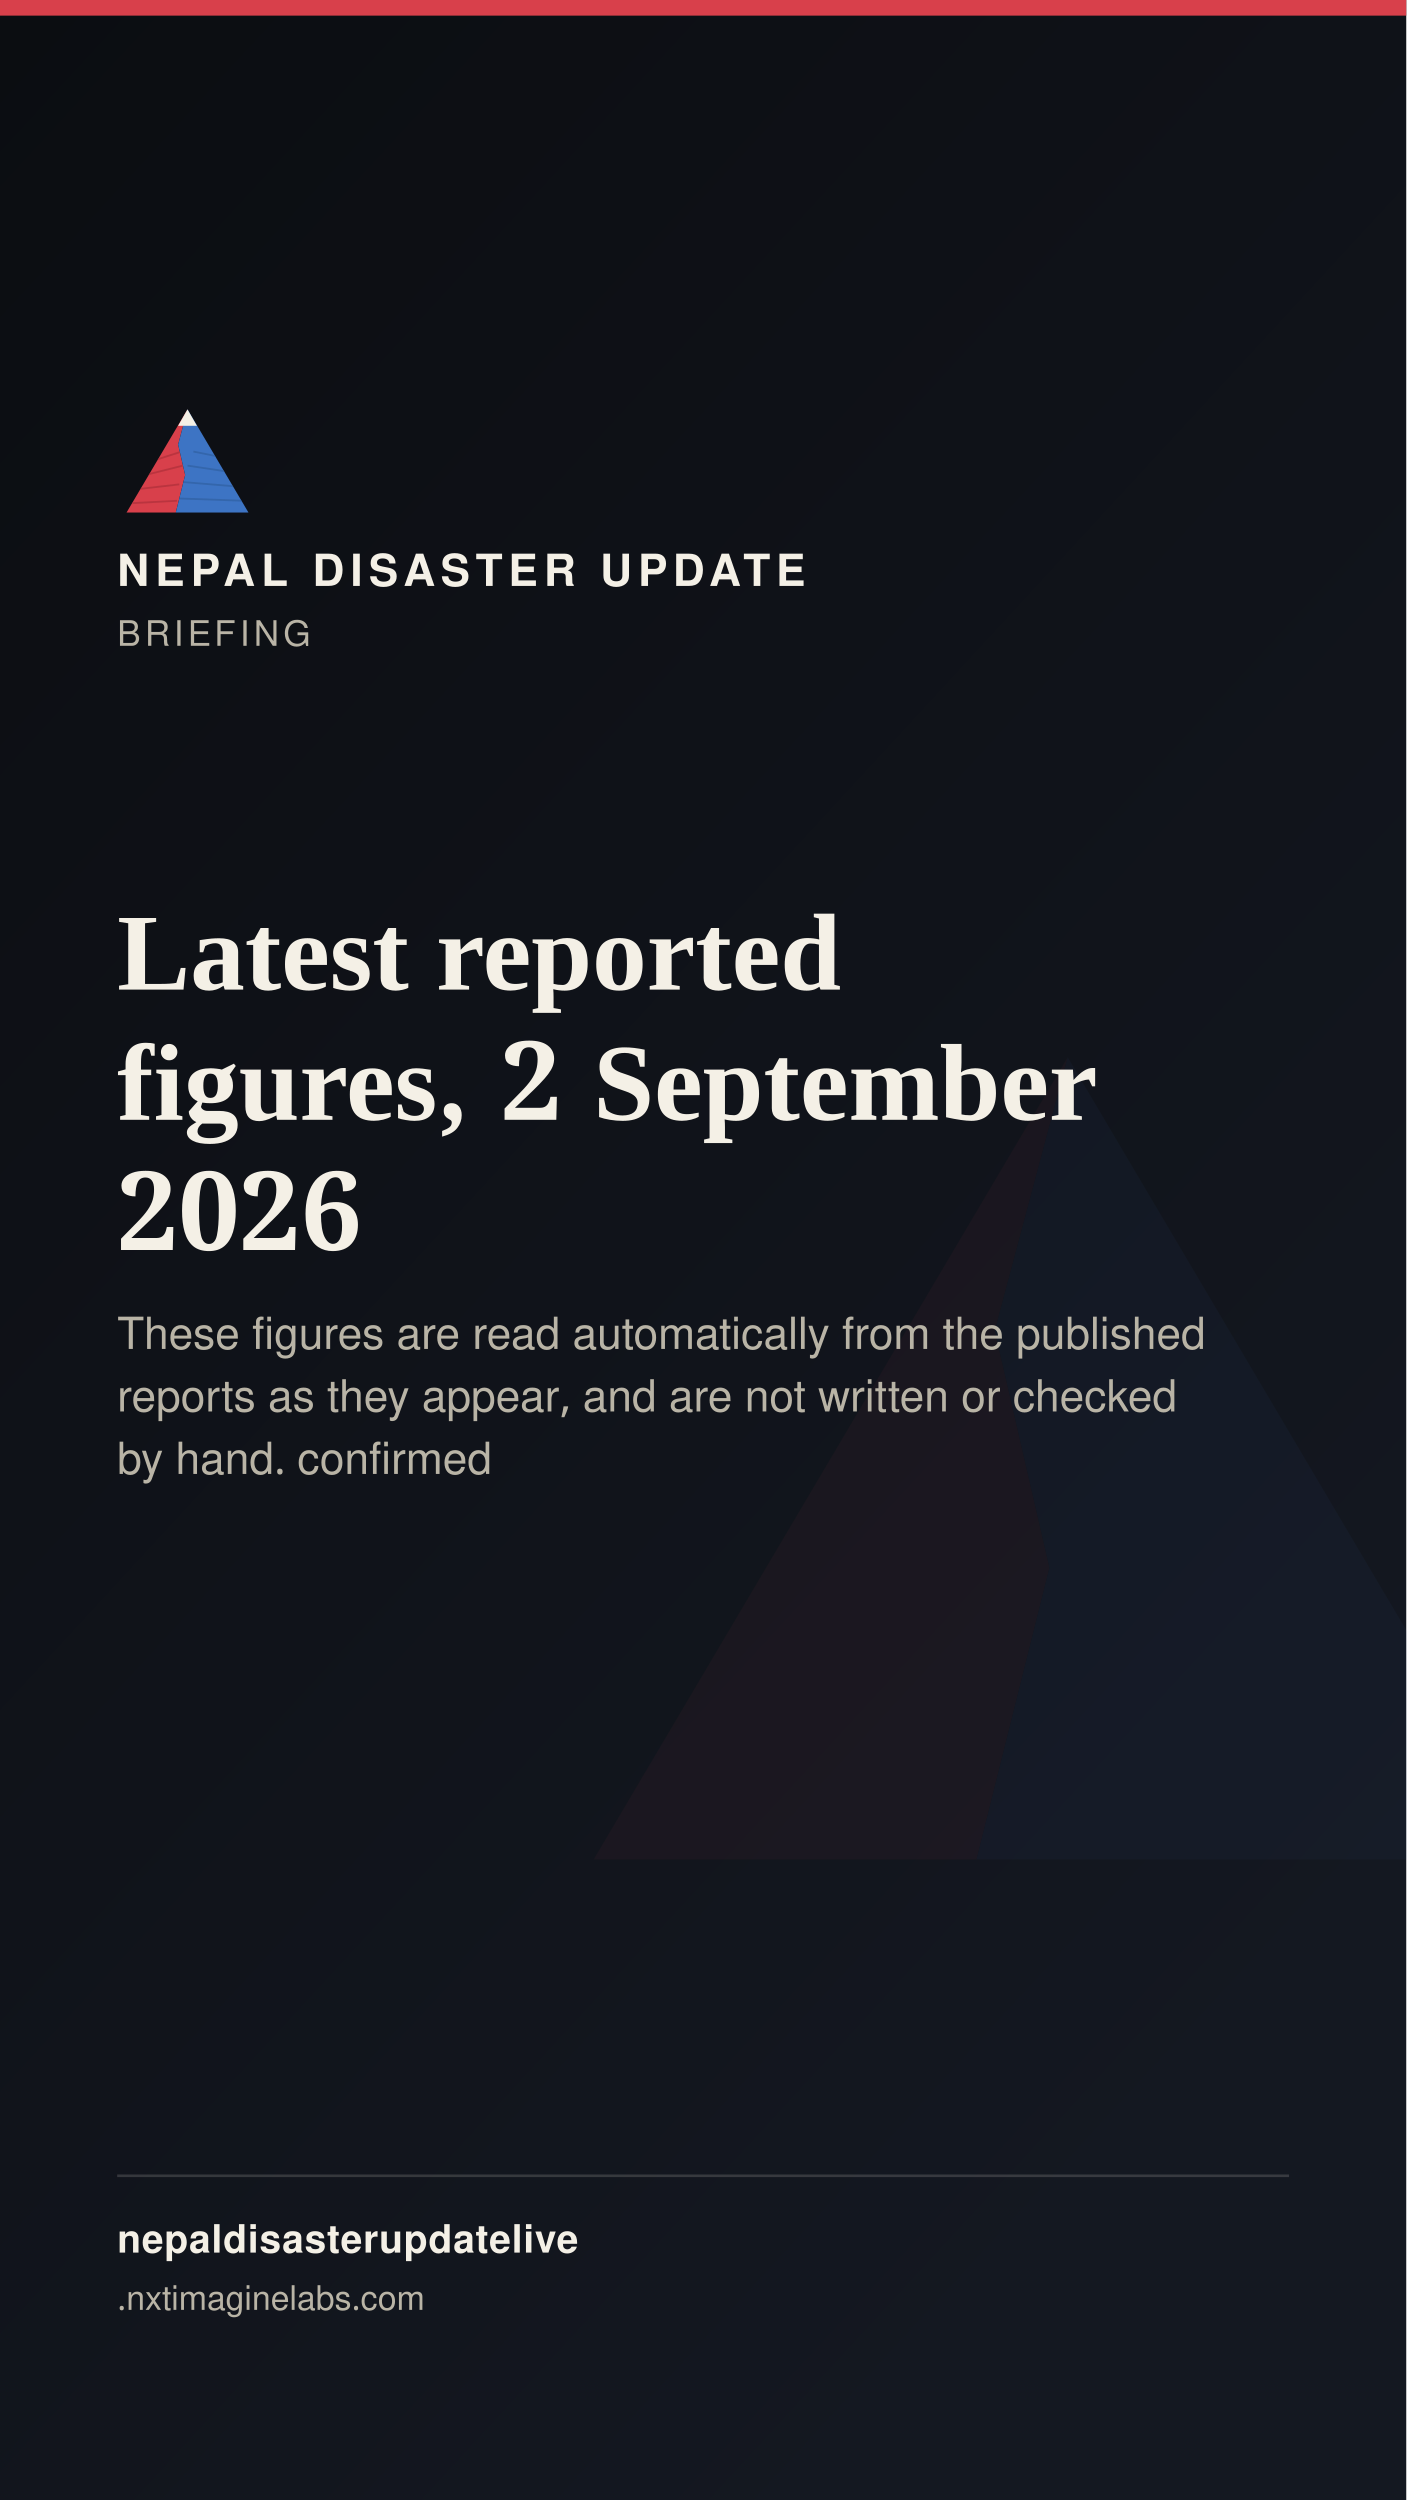
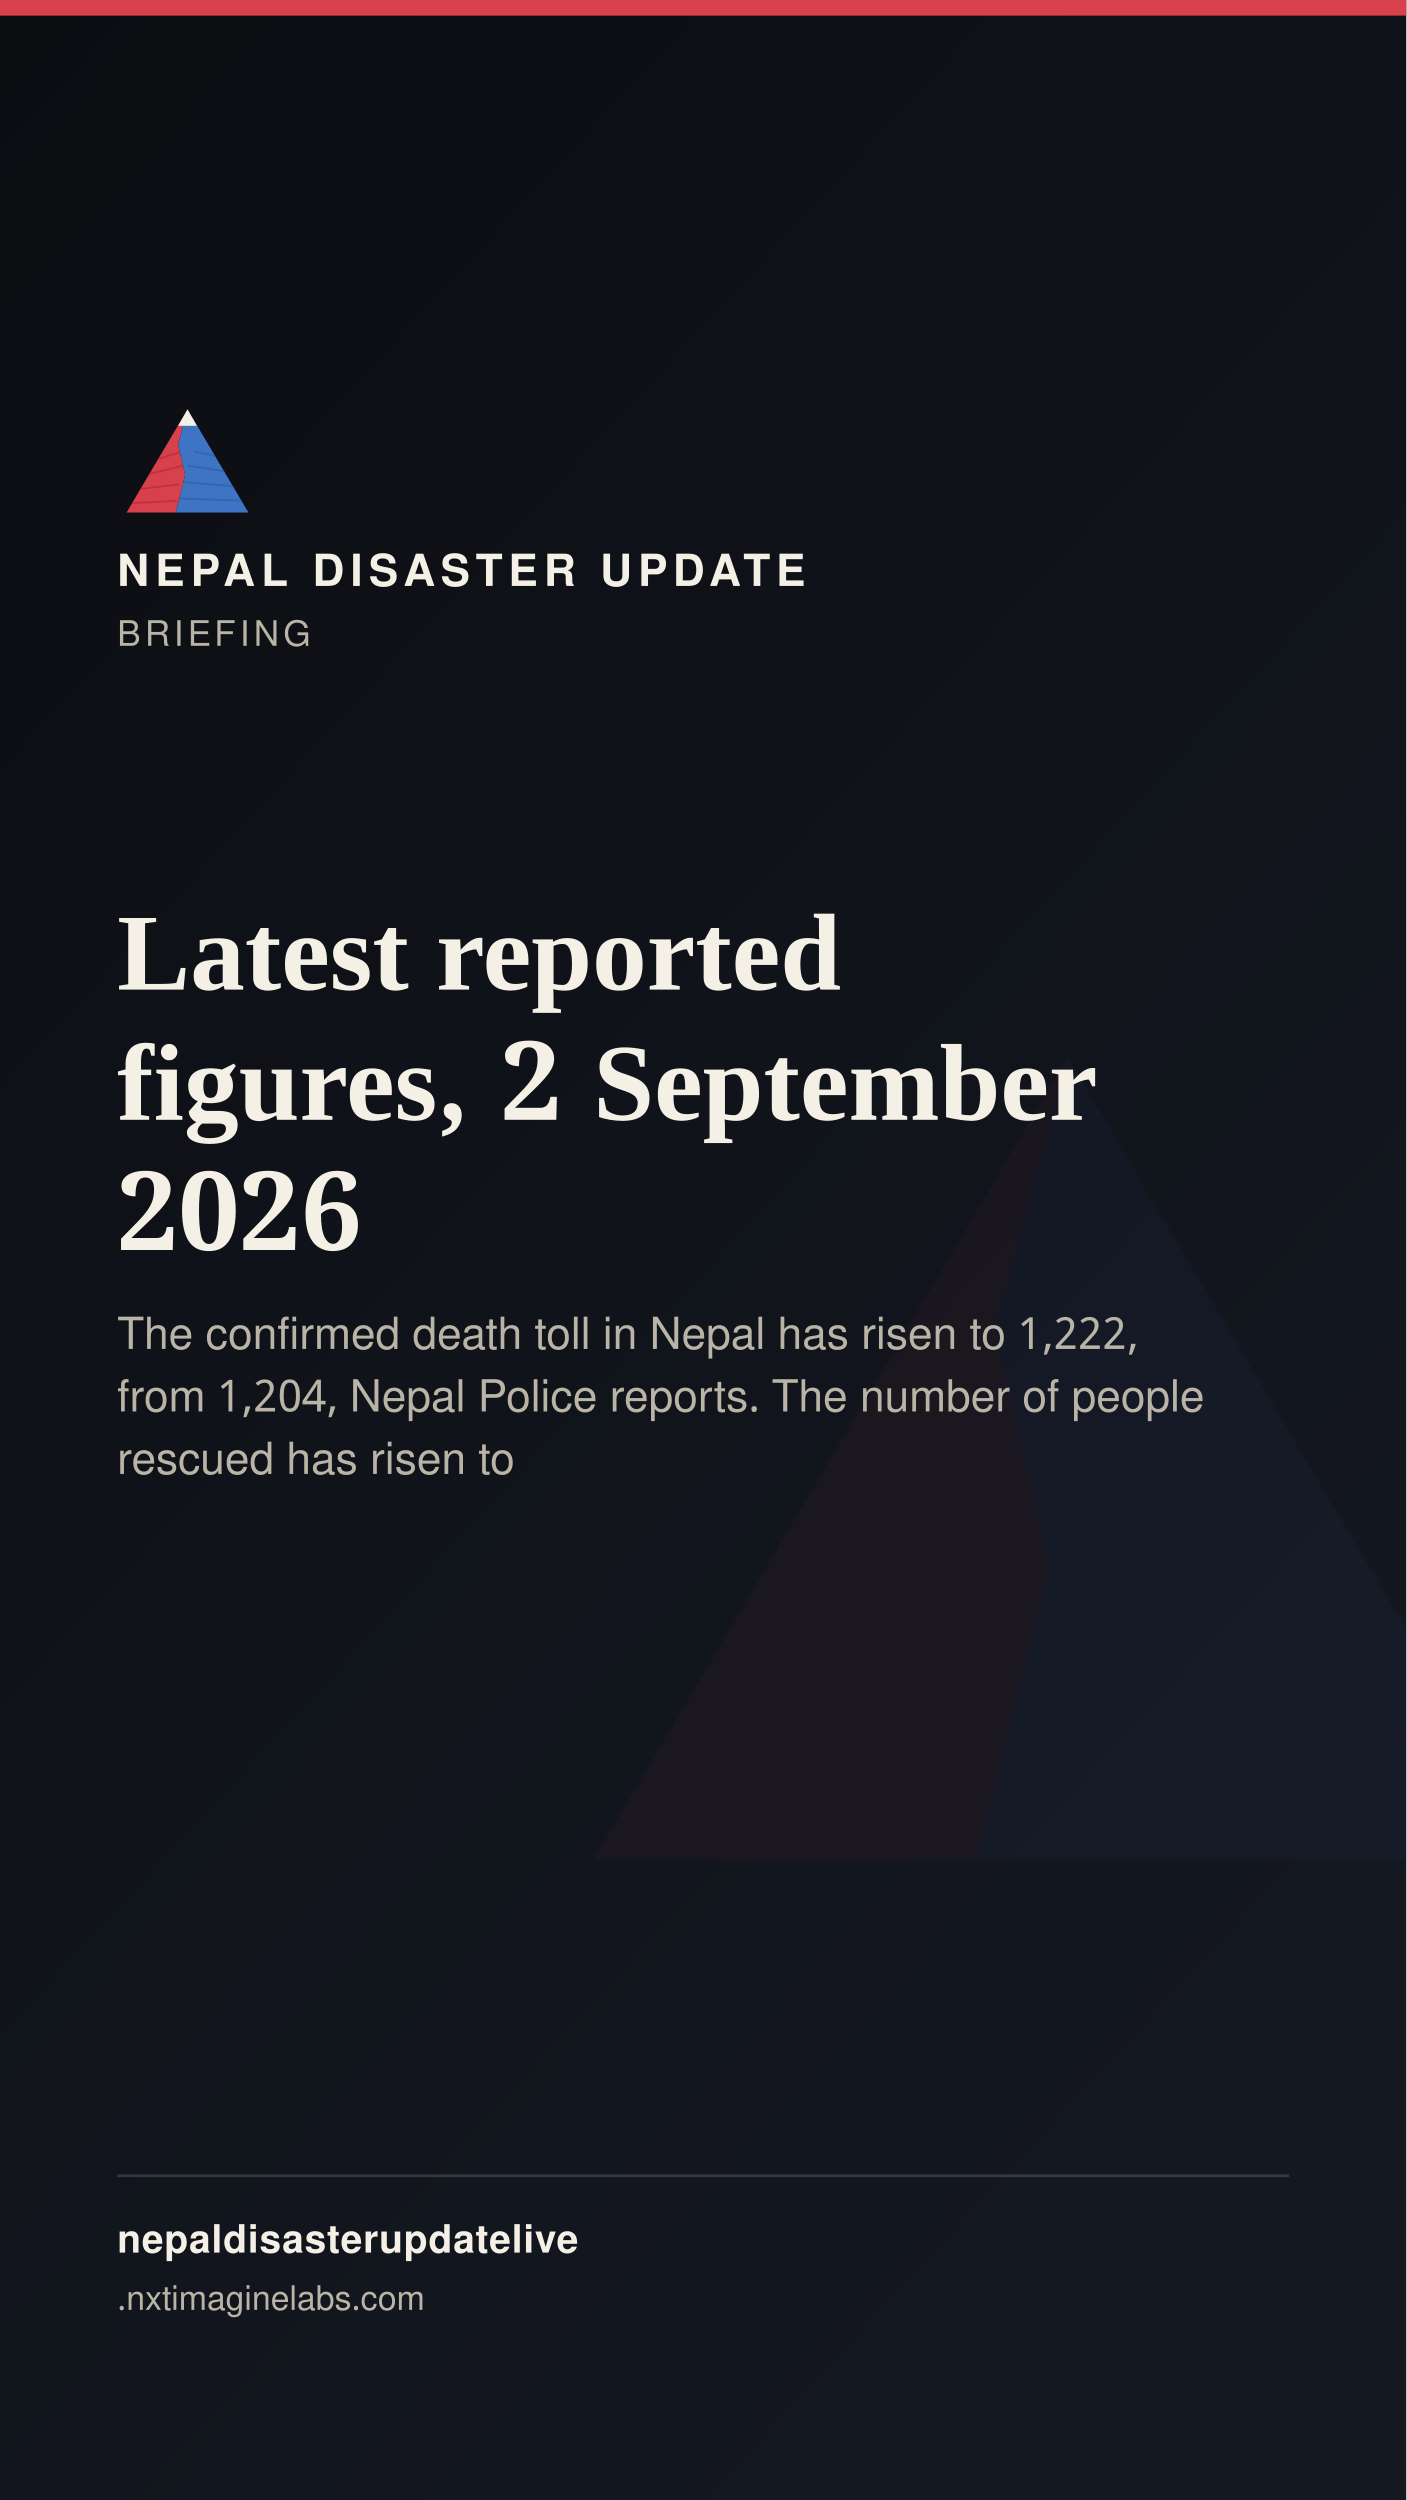
<svg xmlns="http://www.w3.org/2000/svg" width="1080" height="1920" viewBox="0 0 1080 1920">
  <defs>
    <linearGradient id="stbg" x1="0" y1="0" x2="0.6" y2="1">
      <stop offset="0" stop-color="#0B0D11" />
      <stop offset="1" stop-color="#141821" />
    </linearGradient>
  </defs>
  <rect width="1080" height="1920" fill="url(#stbg)" />
  <g transform="translate(400,700) scale(7)" opacity="0.05">
    <polygon points="60,16 52,46 58,72 50,104 8,104" fill="#D8404B" />
    <polygon points="60,16 112,104 50,104 58,72 52,46" fill="#3D74C4" />
  </g>
  <rect x="0" y="0" width="1080" height="12" fill="#D8404B" />
  <g transform="translate(90,300) scale(0.9)">
    <g>
      <defs>
        <clipPath id="ogLs">
          <polygon points="60,16 52,46 58,72 50,104 8,104" />
        </clipPath>
        <clipPath id="ogRs">
          <polygon points="60,16 112,104 50,104 58,72 52,46" />
        </clipPath>
      </defs>
      <polygon points="60,16 52,46 58,72 50,104 8,104" fill="#D8404B" />
      <g clip-path="url(#ogLs)" stroke="#A32A34" stroke-width="1.6" fill="none" opacity="0.55">
        <path d="M30,60 L55,52" />
        <path d="M24,72 L56,64" />
        <path d="M18,84 L53,80" />
        <path d="M13,96 L51,94" />
      </g>
      <polygon points="60,16 112,104 50,104 58,72 52,46" fill="#3D74C4" />
      <g clip-path="url(#ogRs)" stroke="#2A5793" stroke-width="1.6" fill="none" opacity="0.5">
        <path d="M65,52 L95,58" />
        <path d="M60,64 L100,70" />
        <path d="M56,78 L104,82" />
        <path d="M52,92 L108,94" />
      </g>
      <polygon points="60,16 52,30 68,30" fill="#F4F0E6" />
    </g>
  </g>
  <text x="90" y="450" font-family="'Public Sans', 'Noto Sans Devanagari', 'Helvetica Neue', Helvetica, Arial, sans-serif" font-size="34" font-weight="800" letter-spacing="4.6" fill="#F4F0E6">NEPAL DISASTER UPDATE</text>
  <text x="90" y="496" font-family="'Public Sans', 'Noto Sans Devanagari', 'Helvetica Neue', Helvetica, Arial, sans-serif" font-size="27" letter-spacing="3.2" fill="#B9B4A6">BRIEFING</text>
  <text x="90" y="760" font-family="Newsreader, 'Noto Serif Devanagari', Georgia, 'Times New Roman', serif" font-size="84" font-weight="600" fill="#F4F0E6">Latest reported</text>
  <text x="90" y="860" font-family="Newsreader, 'Noto Serif Devanagari', Georgia, 'Times New Roman', serif" font-size="84" font-weight="600" fill="#F4F0E6">figures, 2 September</text>
  <text x="90" y="960" font-family="Newsreader, 'Noto Serif Devanagari', Georgia, 'Times New Roman', serif" font-size="84" font-weight="600" fill="#F4F0E6">2026</text>
-   <text x="90" y="1036" font-family="'Public Sans', 'Noto Sans Devanagari', 'Helvetica Neue', Helvetica, Arial, sans-serif" font-size="34" fill="#B9B4A6">These figures are read automatically from the published</text>
-   <text x="90" y="1084" font-family="'Public Sans', 'Noto Sans Devanagari', 'Helvetica Neue', Helvetica, Arial, sans-serif" font-size="34" fill="#B9B4A6">reports as they appear, and are not written or checked</text>
-   <text x="90" y="1132" font-family="'Public Sans', 'Noto Sans Devanagari', 'Helvetica Neue', Helvetica, Arial, sans-serif" font-size="34" fill="#B9B4A6">by hand. confirmed</text>
+   <text x="90" y="1036" font-family="'Public Sans', 'Noto Sans Devanagari', 'Helvetica Neue', Helvetica, Arial, sans-serif" font-size="34" fill="#B9B4A6">The confirmed death toll in Nepal has risen to 1,222,</text>
+   <text x="90" y="1084" font-family="'Public Sans', 'Noto Sans Devanagari', 'Helvetica Neue', Helvetica, Arial, sans-serif" font-size="34" fill="#B9B4A6">from 1,204, Nepal Police reports. The number of people</text>
+   <text x="90" y="1132" font-family="'Public Sans', 'Noto Sans Devanagari', 'Helvetica Neue', Helvetica, Arial, sans-serif" font-size="34" fill="#B9B4A6">rescued has risen to</text>
  <rect x="90" y="1670" width="900" height="2" fill="rgba(244,240,230,0.16)" />
  <text x="90" y="1730" font-family="'Public Sans', 'Noto Sans Devanagari', 'Helvetica Neue', Helvetica, Arial, sans-serif" font-size="30" fill="#F4F0E6" font-weight="700" letter-spacing="0.6">nepaldisasterupdatelive</text>
  <text x="90" y="1774" font-family="'Public Sans', 'Noto Sans Devanagari', 'Helvetica Neue', Helvetica, Arial, sans-serif" font-size="26" fill="#B9B4A6">
    .nxtimaginelabs.com</text>
</svg>
